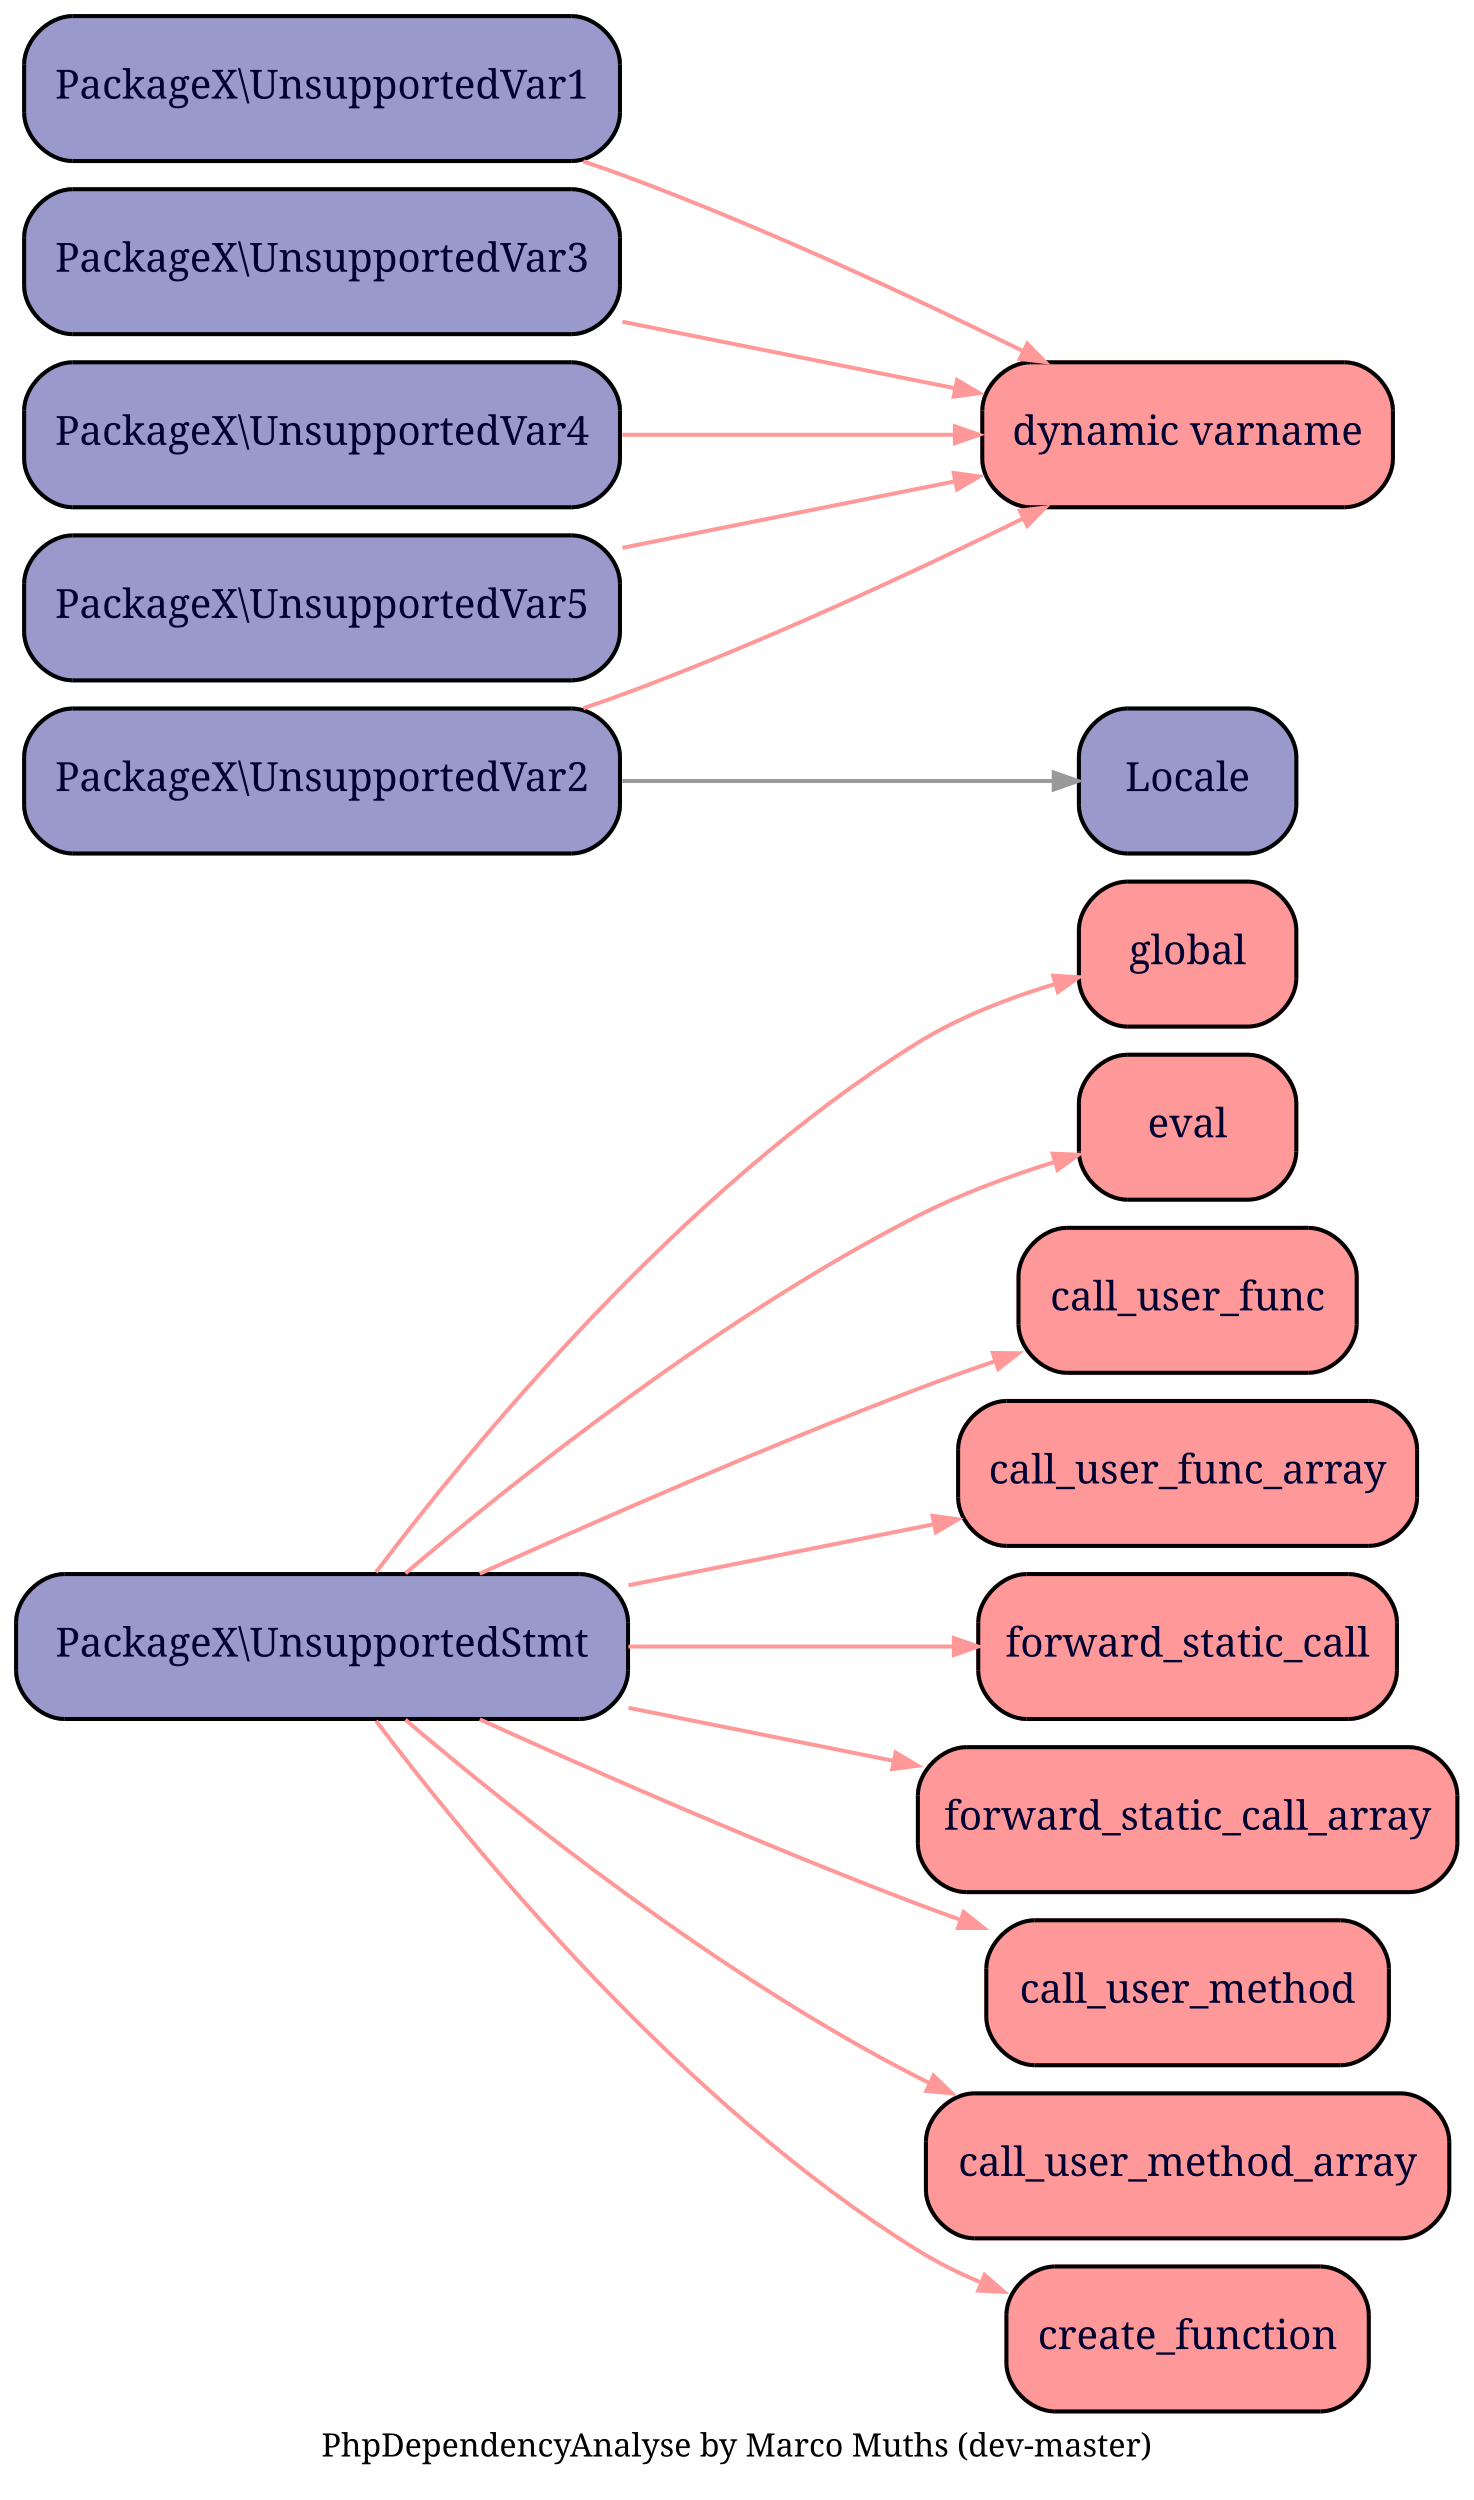
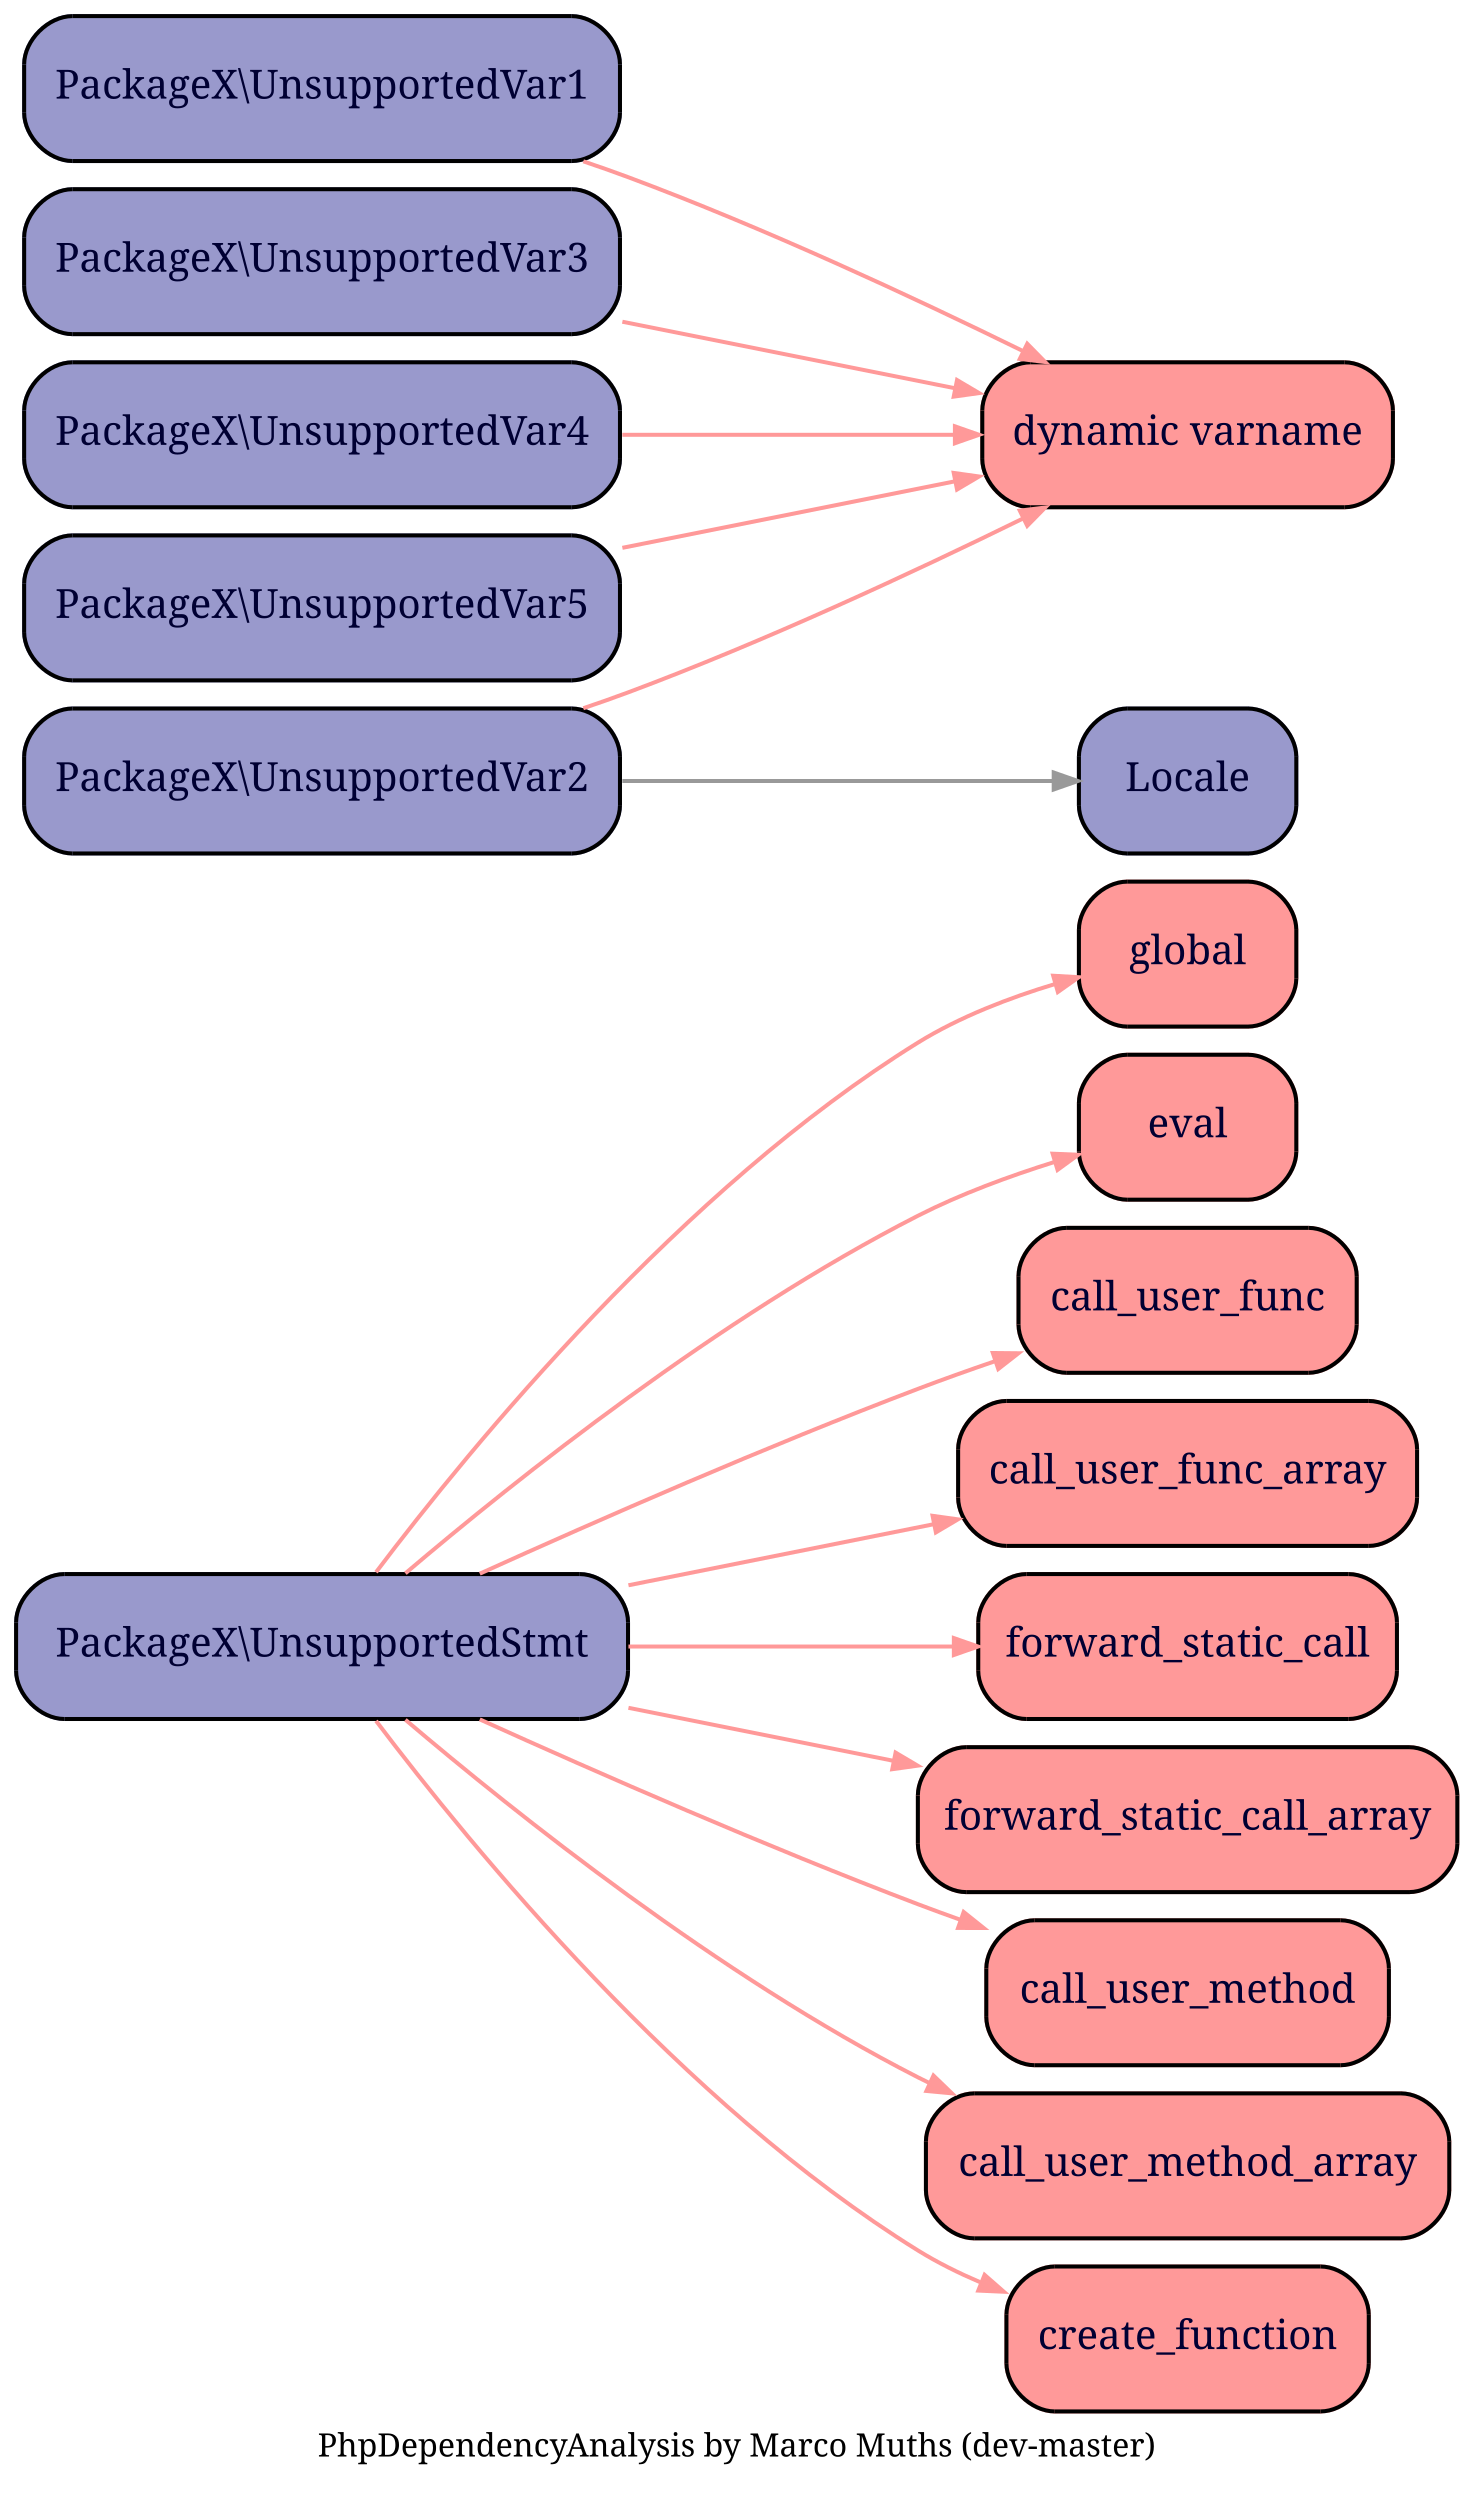
<svg xmlns="http://www.w3.org/2000/svg" width="366pt" height="621pt" viewBox="0.00 0.00 366.00 621.00">
  <g id="graph1" class="graph" transform="scale(1 1) rotate(0) translate(4 617)">
    <polygon fill="white" stroke="white" points="-4,5 -4,-617 363,-617 363,5 -4,5" />
-     <text text-anchor="middle" x="179" y="-6.8" font-family="Times Roman,serif" font-size="8.00">PhpDependencyAnalyse by Marco Muths (dev-master)</text>
+     <text text-anchor="middle" x="179" y="-6.8" font-family="Times Roman,serif" font-size="8.00">PhpDependencyAnalysis by Marco Muths (dev-master)</text>
    <g id="node1" class="node">
      <polygon fill="#9999cc" stroke="#9999cc" points="140,-226 12,-226 4.73695e-14,-214 2.36848e-14,-202 12,-190 140,-190 152,-202 152,-214 140,-226" />
      <path fill="#9999cc" stroke="#9999cc" d="M12,-226C6,-226 5.92119e-14,-220 4.73695e-14,-214" />
      <path fill="#9999cc" stroke="#9999cc" d="M2.36848e-14,-202C1.18424e-14,-196 6,-190 12,-190" />
      <path fill="#9999cc" stroke="#9999cc" d="M140,-190C146,-190 152,-196 152,-202" />
      <path fill="#9999cc" stroke="#9999cc" d="M152,-214C152,-220 146,-226 140,-226" />
      <polyline fill="none" stroke="black" points="140,-226 12,-226 " />
      <path fill="none" stroke="black" d="M12,-226C6,-226 5.92119e-14,-220 4.73695e-14,-214" />
      <polyline fill="none" stroke="black" points="4.73695e-14,-214 2.36848e-14,-202 " />
      <path fill="none" stroke="black" d="M2.36848e-14,-202C1.18424e-14,-196 6,-190 12,-190" />
      <polyline fill="none" stroke="black" points="12,-190 140,-190 " />
      <path fill="none" stroke="black" d="M140,-190C146,-190 152,-196 152,-202" />
      <polyline fill="none" stroke="black" points="152,-202 152,-214 " />
      <path fill="none" stroke="black" d="M152,-214C152,-220 146,-226 140,-226" />
      <text text-anchor="middle" x="76" y="-205.5" font-family="Times Roman,serif" font-size="10.00" fill="#000033">PackageX\UnsupportedStmt</text>
    </g>
    <g id="node2" class="node">
      <polygon fill="#ff9999" stroke="#ff9999" points="306,-398 276,-398 264,-386 264,-374 276,-362 306,-362 318,-374 318,-386 306,-398" />
      <path fill="#ff9999" stroke="#ff9999" d="M276,-398C270,-398 264,-392 264,-386" />
      <path fill="#ff9999" stroke="#ff9999" d="M264,-374C264,-368 270,-362 276,-362" />
      <path fill="#ff9999" stroke="#ff9999" d="M306,-362C312,-362 318,-368 318,-374" />
      <path fill="#ff9999" stroke="#ff9999" d="M318,-386C318,-392 312,-398 306,-398" />
      <polyline fill="none" stroke="black" points="306,-398 276,-398 " />
      <path fill="none" stroke="black" d="M276,-398C270,-398 264,-392 264,-386" />
      <polyline fill="none" stroke="black" points="264,-386 264,-374 " />
      <path fill="none" stroke="black" d="M264,-374C264,-368 270,-362 276,-362" />
      <polyline fill="none" stroke="black" points="276,-362 306,-362 " />
      <path fill="none" stroke="black" d="M306,-362C312,-362 318,-368 318,-374" />
      <polyline fill="none" stroke="black" points="318,-374 318,-386 " />
      <path fill="none" stroke="black" d="M318,-386C318,-392 312,-398 306,-398" />
      <text text-anchor="middle" x="291" y="-377.5" font-family="Times Roman,serif" font-size="10.00" fill="#000033">global</text>
    </g>
    <g id="edge2" class="edge">
      <path fill="none" stroke="#ff9999" d="M89.404,-226.461C113.123,-257.86 165.535,-321.776 224,-358 234.369,-364.424 246.816,-369.181 258.152,-372.594" />
      <polygon fill="#ff9999" stroke="#ff9999" points="257.615,-374.625 263.962,-374.258 258.772,-370.587 257.615,-374.625" />
    </g>
    <g id="node3" class="node">
      <polygon fill="#ff9999" stroke="#ff9999" points="306,-355 276,-355 264,-343 264,-331 276,-319 306,-319 318,-331 318,-343 306,-355" />
      <path fill="#ff9999" stroke="#ff9999" d="M276,-355C270,-355 264,-349 264,-343" />
      <path fill="#ff9999" stroke="#ff9999" d="M264,-331C264,-325 270,-319 276,-319" />
      <path fill="#ff9999" stroke="#ff9999" d="M306,-319C312,-319 318,-325 318,-331" />
      <path fill="#ff9999" stroke="#ff9999" d="M318,-343C318,-349 312,-355 306,-355" />
      <polyline fill="none" stroke="black" points="306,-355 276,-355 " />
      <path fill="none" stroke="black" d="M276,-355C270,-355 264,-349 264,-343" />
      <polyline fill="none" stroke="black" points="264,-343 264,-331 " />
      <path fill="none" stroke="black" d="M264,-331C264,-325 270,-319 276,-319" />
      <polyline fill="none" stroke="black" points="276,-319 306,-319 " />
      <path fill="none" stroke="black" d="M306,-319C312,-319 318,-325 318,-331" />
      <polyline fill="none" stroke="black" points="318,-331 318,-343 " />
      <path fill="none" stroke="black" d="M318,-343C318,-349 312,-355 306,-355" />
      <text text-anchor="middle" x="291" y="-334.5" font-family="Times Roman,serif" font-size="10.00" fill="#000033">eval</text>
    </g>
    <g id="edge4" class="edge">
      <path fill="none" stroke="#ff9999" d="M96.699,-226.187C124.143,-249.511 174.854,-289.935 224,-315 234.583,-320.397 246.768,-324.864 257.822,-328.329" />
      <polygon fill="#ff9999" stroke="#ff9999" points="257.477,-330.419 263.829,-330.152 258.697,-326.4 257.477,-330.419" />
    </g>
    <g id="node4" class="node">
      <polygon fill="#ff9999" stroke="#ff9999" points="321,-312 261,-312 249,-300 249,-288 261,-276 321,-276 333,-288 333,-300 321,-312" />
      <path fill="#ff9999" stroke="#ff9999" d="M261,-312C255,-312 249,-306 249,-300" />
      <path fill="#ff9999" stroke="#ff9999" d="M249,-288C249,-282 255,-276 261,-276" />
      <path fill="#ff9999" stroke="#ff9999" d="M321,-276C327,-276 333,-282 333,-288" />
      <path fill="#ff9999" stroke="#ff9999" d="M333,-300C333,-306 327,-312 321,-312" />
      <polyline fill="none" stroke="black" points="321,-312 261,-312 " />
      <path fill="none" stroke="black" d="M261,-312C255,-312 249,-306 249,-300" />
      <polyline fill="none" stroke="black" points="249,-300 249,-288 " />
      <path fill="none" stroke="black" d="M249,-288C249,-282 255,-276 261,-276" />
      <polyline fill="none" stroke="black" points="261,-276 321,-276 " />
      <path fill="none" stroke="black" d="M321,-276C327,-276 333,-282 333,-288" />
      <polyline fill="none" stroke="black" points="333,-288 333,-300 " />
      <path fill="none" stroke="black" d="M333,-300C333,-306 327,-312 321,-312" />
      <text text-anchor="middle" x="291" y="-291.5" font-family="Times Roman,serif" font-size="10.00" fill="#000033">call_user_func</text>
    </g>
    <g id="edge6" class="edge">
      <path fill="none" stroke="#ff9999" d="M115.175,-226.099C144.779,-239.491 186.573,-257.797 224,-272 230.135,-274.328 236.637,-276.646 243.085,-278.855" />
      <polygon fill="#ff9999" stroke="#ff9999" points="242.621,-280.915 248.978,-280.851 243.969,-276.937 242.621,-280.915" />
    </g>
    <g id="node5" class="node">
      <polygon fill="#ff9999" stroke="#ff9999" points="336,-269 246,-269 234,-257 234,-245 246,-233 336,-233 348,-245 348,-257 336,-269" />
      <path fill="#ff9999" stroke="#ff9999" d="M246,-269C240,-269 234,-263 234,-257" />
      <path fill="#ff9999" stroke="#ff9999" d="M234,-245C234,-239 240,-233 246,-233" />
      <path fill="#ff9999" stroke="#ff9999" d="M336,-233C342,-233 348,-239 348,-245" />
      <path fill="#ff9999" stroke="#ff9999" d="M348,-257C348,-263 342,-269 336,-269" />
      <polyline fill="none" stroke="black" points="336,-269 246,-269 " />
      <path fill="none" stroke="black" d="M246,-269C240,-269 234,-263 234,-257" />
      <polyline fill="none" stroke="black" points="234,-257 234,-245 " />
      <path fill="none" stroke="black" d="M234,-245C234,-239 240,-233 246,-233" />
      <polyline fill="none" stroke="black" points="246,-233 336,-233 " />
      <path fill="none" stroke="black" d="M336,-233C342,-233 348,-239 348,-245" />
      <polyline fill="none" stroke="black" points="348,-245 348,-257 " />
      <path fill="none" stroke="black" d="M348,-257C348,-263 342,-269 336,-269" />
      <text text-anchor="middle" x="291" y="-248.5" font-family="Times Roman,serif" font-size="10.00" fill="#000033">call_user_func_array</text>
    </g>
    <g id="edge8" class="edge">
      <path fill="none" stroke="#ff9999" d="M152.104,-223.221C176.937,-228.187 204.221,-233.644 227.984,-238.397" />
      <polygon fill="#ff9999" stroke="#ff9999" points="227.65,-240.472 233.946,-239.589 228.474,-236.353 227.65,-240.472" />
    </g>
    <g id="node6" class="node">
      <polygon fill="#ff9999" stroke="#ff9999" points="331,-226 251,-226 239,-214 239,-202 251,-190 331,-190 343,-202 343,-214 331,-226" />
      <path fill="#ff9999" stroke="#ff9999" d="M251,-226C245,-226 239,-220 239,-214" />
      <path fill="#ff9999" stroke="#ff9999" d="M239,-202C239,-196 245,-190 251,-190" />
      <path fill="#ff9999" stroke="#ff9999" d="M331,-190C337,-190 343,-196 343,-202" />
      <path fill="#ff9999" stroke="#ff9999" d="M343,-214C343,-220 337,-226 331,-226" />
      <polyline fill="none" stroke="black" points="331,-226 251,-226 " />
      <path fill="none" stroke="black" d="M251,-226C245,-226 239,-220 239,-214" />
      <polyline fill="none" stroke="black" points="239,-214 239,-202 " />
      <path fill="none" stroke="black" d="M239,-202C239,-196 245,-190 251,-190" />
      <polyline fill="none" stroke="black" points="251,-190 331,-190 " />
      <path fill="none" stroke="black" d="M331,-190C337,-190 343,-196 343,-202" />
      <polyline fill="none" stroke="black" points="343,-202 343,-214 " />
      <path fill="none" stroke="black" d="M343,-214C343,-220 337,-226 331,-226" />
      <text text-anchor="middle" x="291" y="-205.5" font-family="Times Roman,serif" font-size="10.00" fill="#000033">forward_static_call</text>
    </g>
    <g id="edge10" class="edge">
      <path fill="none" stroke="#ff9999" d="M152.104,-208C178.607,-208 207.902,-208 232.729,-208" />
      <polygon fill="#ff9999" stroke="#ff9999" points="232.941,-210.1 238.941,-208 232.941,-205.9 232.941,-210.1" />
    </g>
    <g id="node7" class="node">
      <polygon fill="#ff9999" stroke="#ff9999" points="346,-183 236,-183 224,-171 224,-159 236,-147 346,-147 358,-159 358,-171 346,-183" />
      <path fill="#ff9999" stroke="#ff9999" d="M236,-183C230,-183 224,-177 224,-171" />
      <path fill="#ff9999" stroke="#ff9999" d="M224,-159C224,-153 230,-147 236,-147" />
      <path fill="#ff9999" stroke="#ff9999" d="M346,-147C352,-147 358,-153 358,-159" />
      <path fill="#ff9999" stroke="#ff9999" d="M358,-171C358,-177 352,-183 346,-183" />
      <polyline fill="none" stroke="black" points="346,-183 236,-183 " />
      <path fill="none" stroke="black" d="M236,-183C230,-183 224,-177 224,-171" />
      <polyline fill="none" stroke="black" points="224,-171 224,-159 " />
      <path fill="none" stroke="black" d="M224,-159C224,-153 230,-147 236,-147" />
      <polyline fill="none" stroke="black" points="236,-147 346,-147 " />
      <path fill="none" stroke="black" d="M346,-147C352,-147 358,-153 358,-159" />
      <polyline fill="none" stroke="black" points="358,-159 358,-171 " />
      <path fill="none" stroke="black" d="M358,-171C358,-177 352,-183 346,-183" />
      <text text-anchor="middle" x="291" y="-162.5" font-family="Times Roman,serif" font-size="10.00" fill="#000033">forward_static_call_array</text>
    </g>
    <g id="edge12" class="edge">
      <path fill="none" stroke="#ff9999" d="M152.104,-192.779C173.524,-188.495 196.769,-183.846 218.003,-179.599" />
      <polygon fill="#ff9999" stroke="#ff9999" points="218.465,-181.649 223.936,-178.413 217.641,-177.53 218.465,-181.649" />
    </g>
    <g id="node8" class="node">
      <polygon fill="#ff9999" stroke="#ff9999" points="329,-140 253,-140 241,-128 241,-116 253,-104 329,-104 341,-116 341,-128 329,-140" />
      <path fill="#ff9999" stroke="#ff9999" d="M253,-140C247,-140 241,-134 241,-128" />
      <path fill="#ff9999" stroke="#ff9999" d="M241,-116C241,-110 247,-104 253,-104" />
      <path fill="#ff9999" stroke="#ff9999" d="M329,-104C335,-104 341,-110 341,-116" />
      <path fill="#ff9999" stroke="#ff9999" d="M341,-128C341,-134 335,-140 329,-140" />
      <polyline fill="none" stroke="black" points="329,-140 253,-140 " />
      <path fill="none" stroke="black" d="M253,-140C247,-140 241,-134 241,-128" />
      <polyline fill="none" stroke="black" points="241,-128 241,-116 " />
      <path fill="none" stroke="black" d="M241,-116C241,-110 247,-104 253,-104" />
      <polyline fill="none" stroke="black" points="253,-104 329,-104 " />
      <path fill="none" stroke="black" d="M329,-104C335,-104 341,-110 341,-116" />
      <polyline fill="none" stroke="black" points="341,-116 341,-128 " />
      <path fill="none" stroke="black" d="M341,-128C341,-134 335,-140 329,-140" />
      <text text-anchor="middle" x="291" y="-119.5" font-family="Times Roman,serif" font-size="10.00" fill="#000033">call_user_method</text>
    </g>
    <g id="edge14" class="edge">
      <path fill="none" stroke="#ff9999" d="M115.175,-189.901C144.779,-176.509 186.573,-158.203 224,-144 227.455,-142.689 231.028,-141.381 234.641,-140.094" />
      <polygon fill="#ff9999" stroke="#ff9999" points="235.377,-142.061 240.342,-138.09 233.985,-138.098 235.377,-142.061" />
    </g>
    <g id="node9" class="node">
      <polygon fill="#ff9999" stroke="#ff9999" points="344,-97 238,-97 226,-85 226,-73 238,-61 344,-61 356,-73 356,-85 344,-97" />
      <path fill="#ff9999" stroke="#ff9999" d="M238,-97C232,-97 226,-91 226,-85" />
      <path fill="#ff9999" stroke="#ff9999" d="M226,-73C226,-67 232,-61 238,-61" />
      <path fill="#ff9999" stroke="#ff9999" d="M344,-61C350,-61 356,-67 356,-73" />
      <path fill="#ff9999" stroke="#ff9999" d="M356,-85C356,-91 350,-97 344,-97" />
      <polyline fill="none" stroke="black" points="344,-97 238,-97 " />
      <path fill="none" stroke="black" d="M238,-97C232,-97 226,-91 226,-85" />
      <polyline fill="none" stroke="black" points="226,-85 226,-73 " />
      <path fill="none" stroke="black" d="M226,-73C226,-67 232,-61 238,-61" />
      <polyline fill="none" stroke="black" points="238,-61 344,-61 " />
      <path fill="none" stroke="black" d="M344,-61C350,-61 356,-67 356,-73" />
      <polyline fill="none" stroke="black" points="356,-73 356,-85 " />
      <path fill="none" stroke="black" d="M356,-85C356,-91 350,-97 344,-97" />
      <text text-anchor="middle" x="291" y="-76.5" font-family="Times Roman,serif" font-size="10.00" fill="#000033">call_user_method_array</text>
    </g>
    <g id="edge16" class="edge">
      <path fill="none" stroke="#ff9999" d="M96.699,-189.813C124.143,-166.489 174.854,-126.065 224,-101 224.937,-100.522 225.887,-100.051 226.848,-99.588" />
      <polygon fill="#ff9999" stroke="#ff9999" points="227.876,-101.427 232.452,-97.015 226.123,-97.61 227.876,-101.427" />
    </g>
    <g id="node10" class="node">
      <polygon fill="#ff9999" stroke="#ff9999" points="324,-54 258,-54 246,-42 246,-30 258,-18 324,-18 336,-30 336,-42 324,-54" />
      <path fill="#ff9999" stroke="#ff9999" d="M258,-54C252,-54 246,-48 246,-42" />
      <path fill="#ff9999" stroke="#ff9999" d="M246,-30C246,-24 252,-18 258,-18" />
      <path fill="#ff9999" stroke="#ff9999" d="M324,-18C330,-18 336,-24 336,-30" />
      <path fill="#ff9999" stroke="#ff9999" d="M336,-42C336,-48 330,-54 324,-54" />
      <polyline fill="none" stroke="black" points="324,-54 258,-54 " />
      <path fill="none" stroke="black" d="M258,-54C252,-54 246,-48 246,-42" />
      <polyline fill="none" stroke="black" points="246,-42 246,-30 " />
      <path fill="none" stroke="black" d="M246,-30C246,-24 252,-18 258,-18" />
      <polyline fill="none" stroke="black" points="258,-18 324,-18 " />
      <path fill="none" stroke="black" d="M324,-18C330,-18 336,-24 336,-30" />
      <polyline fill="none" stroke="black" points="336,-30 336,-42 " />
      <path fill="none" stroke="black" d="M336,-42C336,-48 330,-54 324,-54" />
      <text text-anchor="middle" x="291" y="-33.5" font-family="Times Roman,serif" font-size="10.00" fill="#000033">create_function</text>
    </g>
    <g id="edge18" class="edge">
      <path fill="none" stroke="#ff9999" d="M89.404,-189.539C113.123,-158.14 165.535,-94.224 224,-58 228.815,-55.017 234.078,-52.393 239.47,-50.097" />
      <polygon fill="#ff9999" stroke="#ff9999" points="240.571,-51.917 245.356,-47.732 239.005,-48.02 240.571,-51.917" />
    </g>
    <g id="node11" class="node">
      <polygon fill="#9999cc" stroke="#9999cc" points="138,-613 14,-613 2,-601 2,-589 14,-577 138,-577 150,-589 150,-601 138,-613" />
      <path fill="#9999cc" stroke="#9999cc" d="M14,-613C8,-613 2,-607 2,-601" />
      <path fill="#9999cc" stroke="#9999cc" d="M2,-589C2,-583 8,-577 14,-577" />
      <path fill="#9999cc" stroke="#9999cc" d="M138,-577C144,-577 150,-583 150,-589" />
      <path fill="#9999cc" stroke="#9999cc" d="M150,-601C150,-607 144,-613 138,-613" />
      <polyline fill="none" stroke="black" points="138,-613 14,-613 " />
      <path fill="none" stroke="black" d="M14,-613C8,-613 2,-607 2,-601" />
      <polyline fill="none" stroke="black" points="2,-601 2,-589 " />
      <path fill="none" stroke="black" d="M2,-589C2,-583 8,-577 14,-577" />
      <polyline fill="none" stroke="black" points="14,-577 138,-577 " />
      <path fill="none" stroke="black" d="M138,-577C144,-577 150,-583 150,-589" />
      <polyline fill="none" stroke="black" points="150,-589 150,-601 " />
      <path fill="none" stroke="black" d="M150,-601C150,-607 144,-613 138,-613" />
      <text text-anchor="middle" x="76" y="-592.5" font-family="Times Roman,serif" font-size="10.00" fill="#000033">PackageX\UnsupportedVar1</text>
    </g>
    <g id="node12" class="node">
      <polygon fill="#ff9999" stroke="#ff9999" points="330,-527 252,-527 240,-515 240,-503 252,-491 330,-491 342,-503 342,-515 330,-527" />
      <path fill="#ff9999" stroke="#ff9999" d="M252,-527C246,-527 240,-521 240,-515" />
      <path fill="#ff9999" stroke="#ff9999" d="M240,-503C240,-497 246,-491 252,-491" />
      <path fill="#ff9999" stroke="#ff9999" d="M330,-491C336,-491 342,-497 342,-503" />
      <path fill="#ff9999" stroke="#ff9999" d="M342,-515C342,-521 336,-527 330,-527" />
      <polyline fill="none" stroke="black" points="330,-527 252,-527 " />
      <path fill="none" stroke="black" d="M252,-527C246,-527 240,-521 240,-515" />
      <polyline fill="none" stroke="black" points="240,-515 240,-503 " />
      <path fill="none" stroke="black" d="M240,-503C240,-497 246,-491 252,-491" />
      <polyline fill="none" stroke="black" points="252,-491 330,-491 " />
      <path fill="none" stroke="black" d="M330,-491C336,-491 342,-497 342,-503" />
      <polyline fill="none" stroke="black" points="342,-503 342,-515 " />
      <path fill="none" stroke="black" d="M342,-515C342,-521 336,-527 330,-527" />
      <text text-anchor="middle" x="291" y="-506.5" font-family="Times Roman,serif" font-size="10.00" fill="#000033">dynamic varname</text>
    </g>
    <g id="edge20" class="edge">
      <path fill="none" stroke="#ff9999" d="M140.895,-576.927C144.671,-575.655 148.396,-574.343 152,-573 185.701,-560.444 222.628,-543.271 249.945,-529.875" />
      <polygon fill="#ff9999" stroke="#ff9999" points="251.17,-531.613 255.624,-527.077 249.314,-527.845 251.17,-531.613" />
    </g>
    <g id="node13" class="node">
      <polygon fill="#9999cc" stroke="#9999cc" points="138,-441 14,-441 2,-429 2,-417 14,-405 138,-405 150,-417 150,-429 138,-441" />
      <path fill="#9999cc" stroke="#9999cc" d="M14,-441C8,-441 2,-435 2,-429" />
      <path fill="#9999cc" stroke="#9999cc" d="M2,-417C2,-411 8,-405 14,-405" />
      <path fill="#9999cc" stroke="#9999cc" d="M138,-405C144,-405 150,-411 150,-417" />
      <path fill="#9999cc" stroke="#9999cc" d="M150,-429C150,-435 144,-441 138,-441" />
      <polyline fill="none" stroke="black" points="138,-441 14,-441 " />
      <path fill="none" stroke="black" d="M14,-441C8,-441 2,-435 2,-429" />
      <polyline fill="none" stroke="black" points="2,-429 2,-417 " />
      <path fill="none" stroke="black" d="M2,-417C2,-411 8,-405 14,-405" />
      <polyline fill="none" stroke="black" points="14,-405 138,-405 " />
      <path fill="none" stroke="black" d="M138,-405C144,-405 150,-411 150,-417" />
      <polyline fill="none" stroke="black" points="150,-417 150,-429 " />
      <path fill="none" stroke="black" d="M150,-429C150,-435 144,-441 138,-441" />
      <text text-anchor="middle" x="76" y="-420.5" font-family="Times Roman,serif" font-size="10.00" fill="#000033">PackageX\UnsupportedVar2</text>
    </g>
    <g id="edge24" class="edge">
      <path fill="none" stroke="#ff9999" d="M140.895,-441.073C144.671,-442.345 148.396,-443.657 152,-445 185.701,-457.556 222.628,-474.729 249.945,-488.125" />
      <polygon fill="#ff9999" stroke="#ff9999" points="249.314,-490.155 255.624,-490.923 251.17,-486.387 249.314,-490.155" />
    </g>
    <g id="node14" class="node">
      <polygon fill="#9999cc" stroke="#9999cc" points="306,-441 276,-441 264,-429 264,-417 276,-405 306,-405 318,-417 318,-429 306,-441" />
      <path fill="#9999cc" stroke="#9999cc" d="M276,-441C270,-441 264,-435 264,-429" />
      <path fill="#9999cc" stroke="#9999cc" d="M264,-417C264,-411 270,-405 276,-405" />
      <path fill="#9999cc" stroke="#9999cc" d="M306,-405C312,-405 318,-411 318,-417" />
      <path fill="#9999cc" stroke="#9999cc" d="M318,-429C318,-435 312,-441 306,-441" />
      <polyline fill="none" stroke="black" points="306,-441 276,-441 " />
      <path fill="none" stroke="black" d="M276,-441C270,-441 264,-435 264,-429" />
      <polyline fill="none" stroke="black" points="264,-429 264,-417 " />
      <path fill="none" stroke="black" d="M264,-417C264,-411 270,-405 276,-405" />
      <polyline fill="none" stroke="black" points="276,-405 306,-405 " />
      <path fill="none" stroke="black" d="M306,-405C312,-405 318,-411 318,-417" />
      <polyline fill="none" stroke="black" points="318,-417 318,-429 " />
      <path fill="none" stroke="black" d="M318,-429C318,-435 312,-441 306,-441" />
      <text text-anchor="middle" x="291" y="-420.5" font-family="Times Roman,serif" font-size="10.00" fill="#000033">Locale</text>
    </g>
    <g id="edge22" class="edge">
      <path fill="none" stroke="#999999" d="M150.593,-423C187.013,-423 229.01,-423 257.514,-423" />
      <polygon fill="#999999" stroke="#999999" points="257.742,-425.1 263.742,-423 257.742,-420.9 257.742,-425.1" />
    </g>
    <g id="node15" class="node">
      <polygon fill="#9999cc" stroke="#9999cc" points="138,-570 14,-570 2,-558 2,-546 14,-534 138,-534 150,-546 150,-558 138,-570" />
      <path fill="#9999cc" stroke="#9999cc" d="M14,-570C8,-570 2,-564 2,-558" />
      <path fill="#9999cc" stroke="#9999cc" d="M2,-546C2,-540 8,-534 14,-534" />
      <path fill="#9999cc" stroke="#9999cc" d="M138,-534C144,-534 150,-540 150,-546" />
      <path fill="#9999cc" stroke="#9999cc" d="M150,-558C150,-564 144,-570 138,-570" />
      <polyline fill="none" stroke="black" points="138,-570 14,-570 " />
      <path fill="none" stroke="black" d="M14,-570C8,-570 2,-564 2,-558" />
      <polyline fill="none" stroke="black" points="2,-558 2,-546 " />
      <path fill="none" stroke="black" d="M2,-546C2,-540 8,-534 14,-534" />
      <polyline fill="none" stroke="black" points="14,-534 138,-534 " />
      <path fill="none" stroke="black" d="M138,-534C144,-534 150,-540 150,-546" />
      <polyline fill="none" stroke="black" points="150,-546 150,-558 " />
      <path fill="none" stroke="black" d="M150,-558C150,-564 144,-570 138,-570" />
      <text text-anchor="middle" x="76" y="-549.5" font-family="Times Roman,serif" font-size="10.00" fill="#000033">PackageX\UnsupportedVar3</text>
    </g>
    <g id="edge26" class="edge">
      <path fill="none" stroke="#ff9999" d="M150.593,-537.081C177.653,-531.669 207.792,-525.642 233.187,-520.563" />
      <polygon fill="#ff9999" stroke="#ff9999" points="233.728,-522.596 239.2,-519.36 232.904,-518.478 233.728,-522.596" />
    </g>
    <g id="node16" class="node">
      <polygon fill="#9999cc" stroke="#9999cc" points="138,-527 14,-527 2,-515 2,-503 14,-491 138,-491 150,-503 150,-515 138,-527" />
      <path fill="#9999cc" stroke="#9999cc" d="M14,-527C8,-527 2,-521 2,-515" />
      <path fill="#9999cc" stroke="#9999cc" d="M2,-503C2,-497 8,-491 14,-491" />
      <path fill="#9999cc" stroke="#9999cc" d="M138,-491C144,-491 150,-497 150,-503" />
      <path fill="#9999cc" stroke="#9999cc" d="M150,-515C150,-521 144,-527 138,-527" />
      <polyline fill="none" stroke="black" points="138,-527 14,-527 " />
      <path fill="none" stroke="black" d="M14,-527C8,-527 2,-521 2,-515" />
      <polyline fill="none" stroke="black" points="2,-515 2,-503 " />
      <path fill="none" stroke="black" d="M2,-503C2,-497 8,-491 14,-491" />
      <polyline fill="none" stroke="black" points="14,-491 138,-491 " />
      <path fill="none" stroke="black" d="M138,-491C144,-491 150,-497 150,-503" />
      <polyline fill="none" stroke="black" points="150,-503 150,-515 " />
      <path fill="none" stroke="black" d="M150,-515C150,-521 144,-527 138,-527" />
      <text text-anchor="middle" x="76" y="-506.5" font-family="Times Roman,serif" font-size="10.00" fill="#000033">PackageX\UnsupportedVar4</text>
    </g>
    <g id="edge28" class="edge">
      <path fill="none" stroke="#ff9999" d="M150.593,-509C177.653,-509 207.792,-509 233.187,-509" />
      <polygon fill="#ff9999" stroke="#ff9999" points="233.2,-511.1 239.2,-509 233.2,-506.9 233.2,-511.1" />
    </g>
    <g id="node17" class="node">
      <polygon fill="#9999cc" stroke="#9999cc" points="138,-484 14,-484 2,-472 2,-460 14,-448 138,-448 150,-460 150,-472 138,-484" />
      <path fill="#9999cc" stroke="#9999cc" d="M14,-484C8,-484 2,-478 2,-472" />
      <path fill="#9999cc" stroke="#9999cc" d="M2,-460C2,-454 8,-448 14,-448" />
      <path fill="#9999cc" stroke="#9999cc" d="M138,-448C144,-448 150,-454 150,-460" />
      <path fill="#9999cc" stroke="#9999cc" d="M150,-472C150,-478 144,-484 138,-484" />
      <polyline fill="none" stroke="black" points="138,-484 14,-484 " />
      <path fill="none" stroke="black" d="M14,-484C8,-484 2,-478 2,-472" />
      <polyline fill="none" stroke="black" points="2,-472 2,-460 " />
      <path fill="none" stroke="black" d="M2,-460C2,-454 8,-448 14,-448" />
      <polyline fill="none" stroke="black" points="14,-448 138,-448 " />
      <path fill="none" stroke="black" d="M138,-448C144,-448 150,-454 150,-460" />
      <polyline fill="none" stroke="black" points="150,-460 150,-472 " />
      <path fill="none" stroke="black" d="M150,-472C150,-478 144,-484 138,-484" />
      <text text-anchor="middle" x="76" y="-463.5" font-family="Times Roman,serif" font-size="10.00" fill="#000033">PackageX\UnsupportedVar5</text>
    </g>
    <g id="edge30" class="edge">
      <path fill="none" stroke="#ff9999" d="M150.593,-480.919C177.653,-486.331 207.792,-492.358 233.187,-497.437" />
      <polygon fill="#ff9999" stroke="#ff9999" points="232.904,-499.522 239.2,-498.64 233.728,-495.404 232.904,-499.522" />
    </g>
  </g>
</svg>
